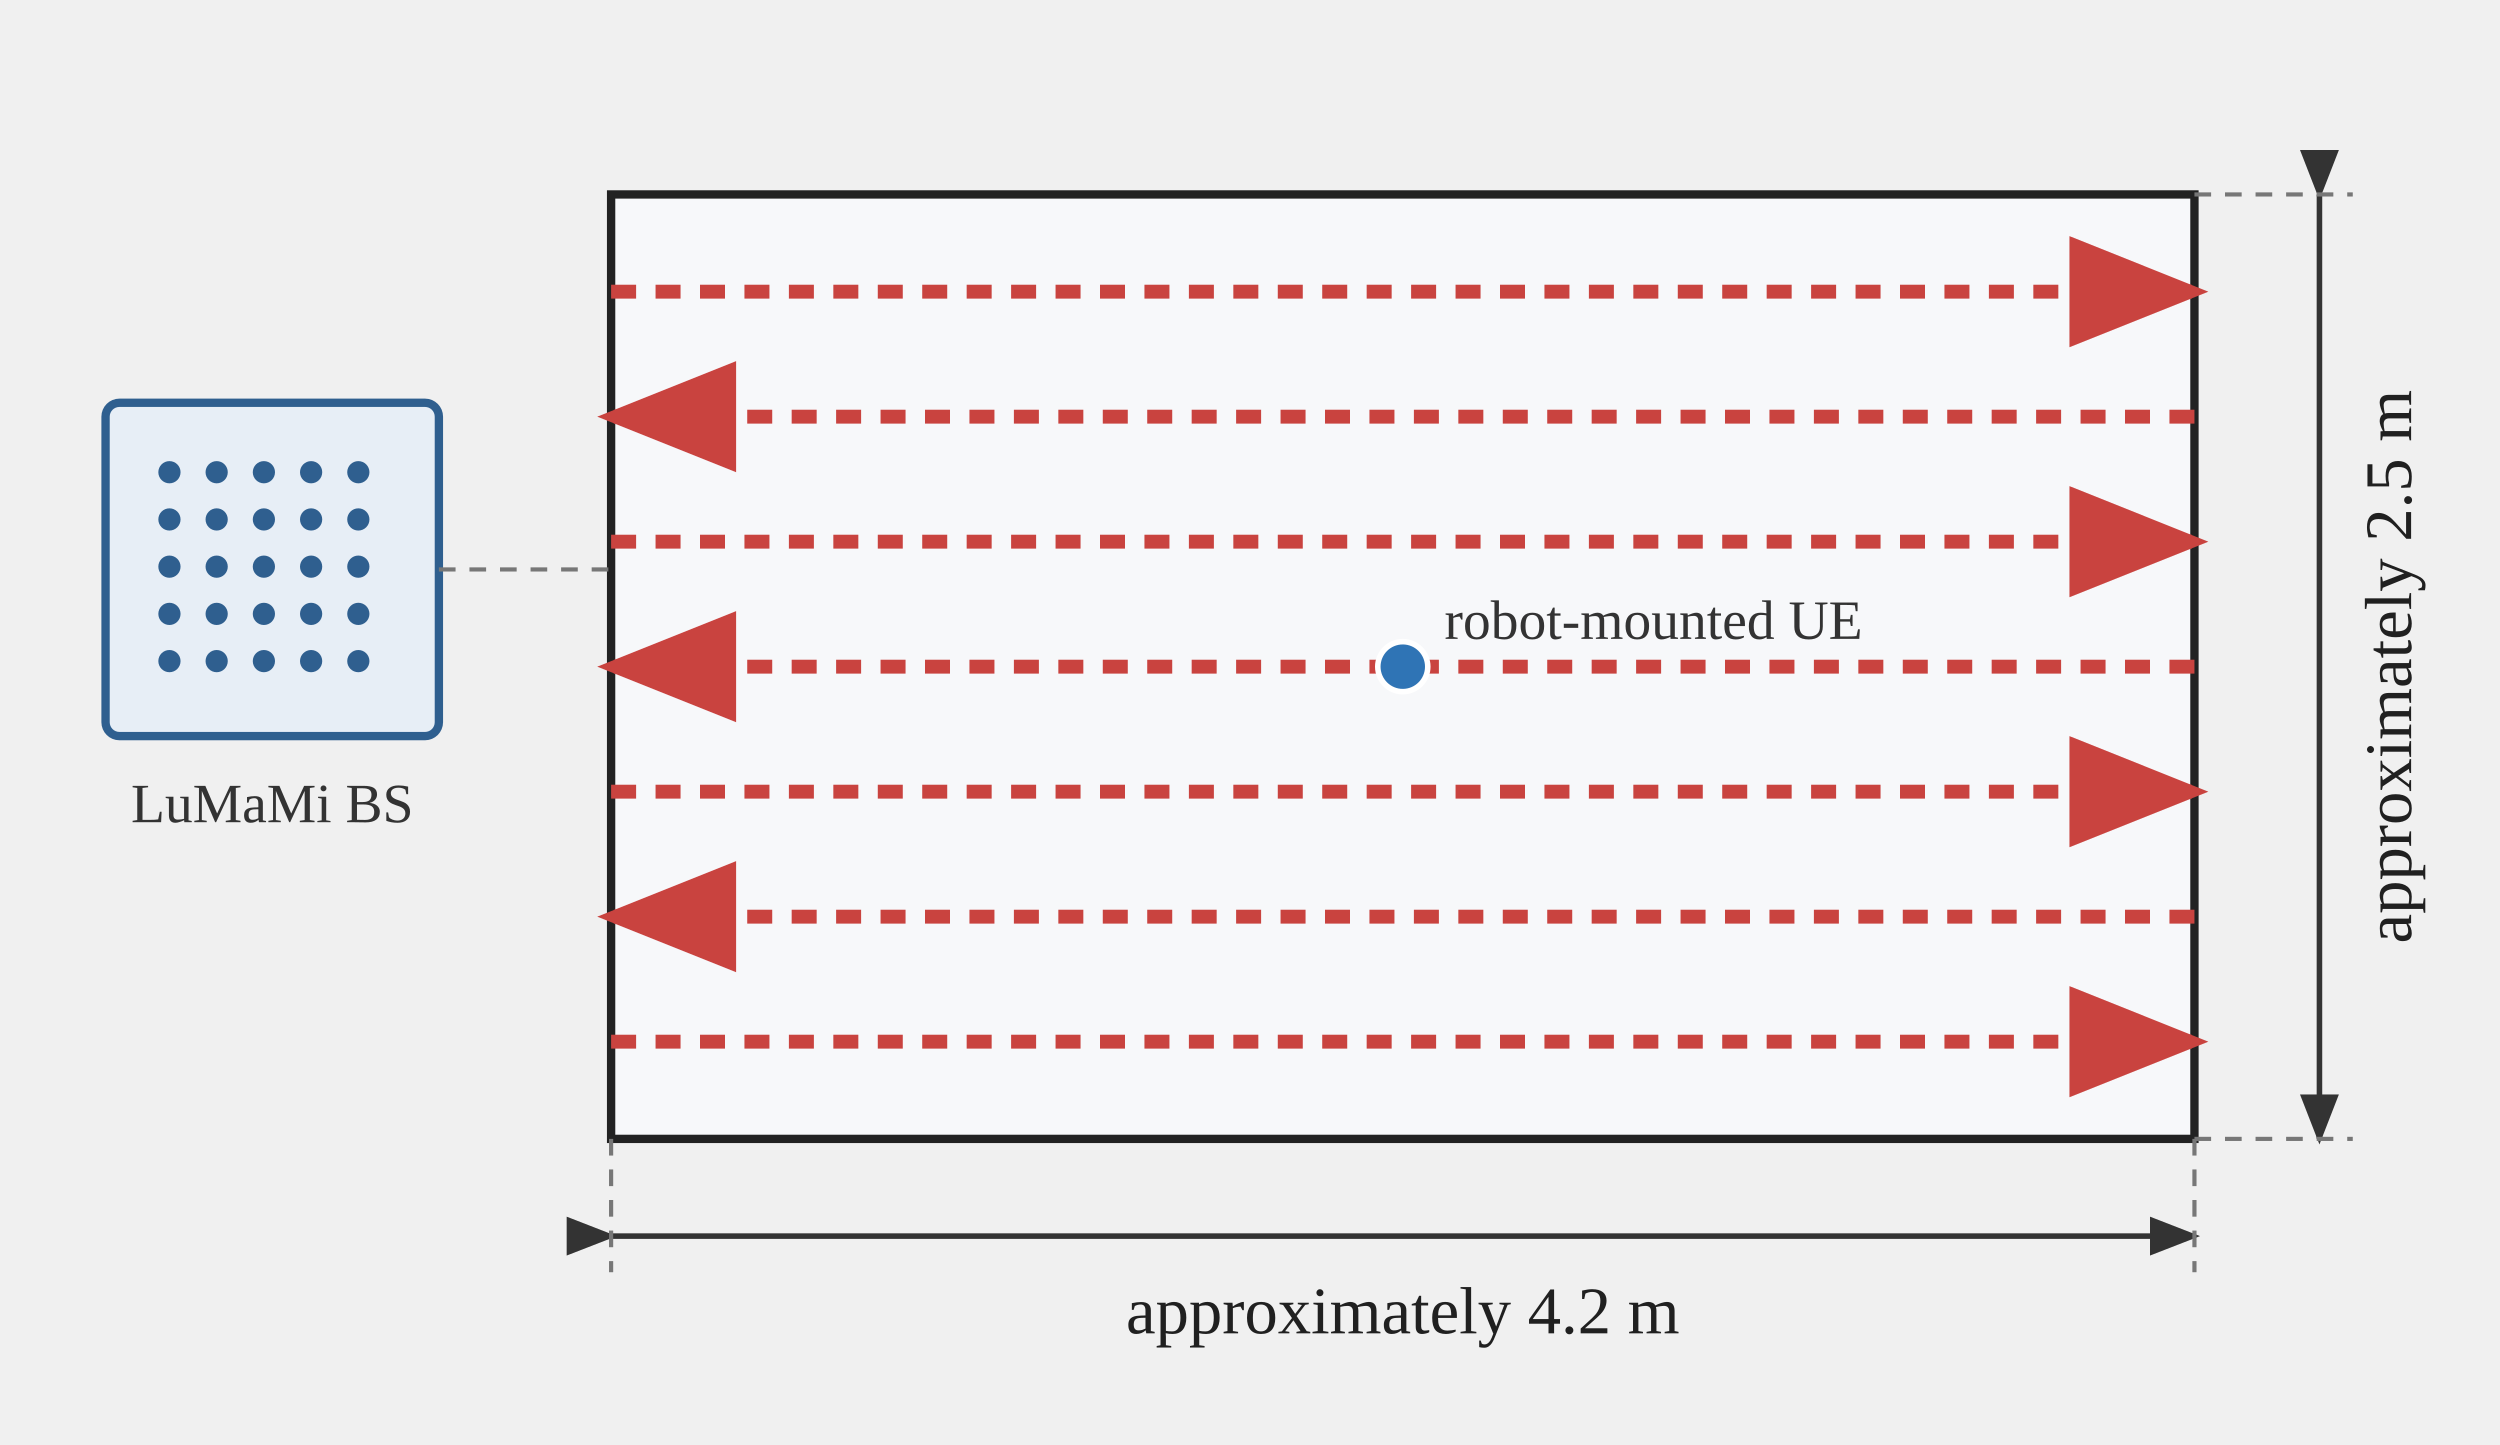
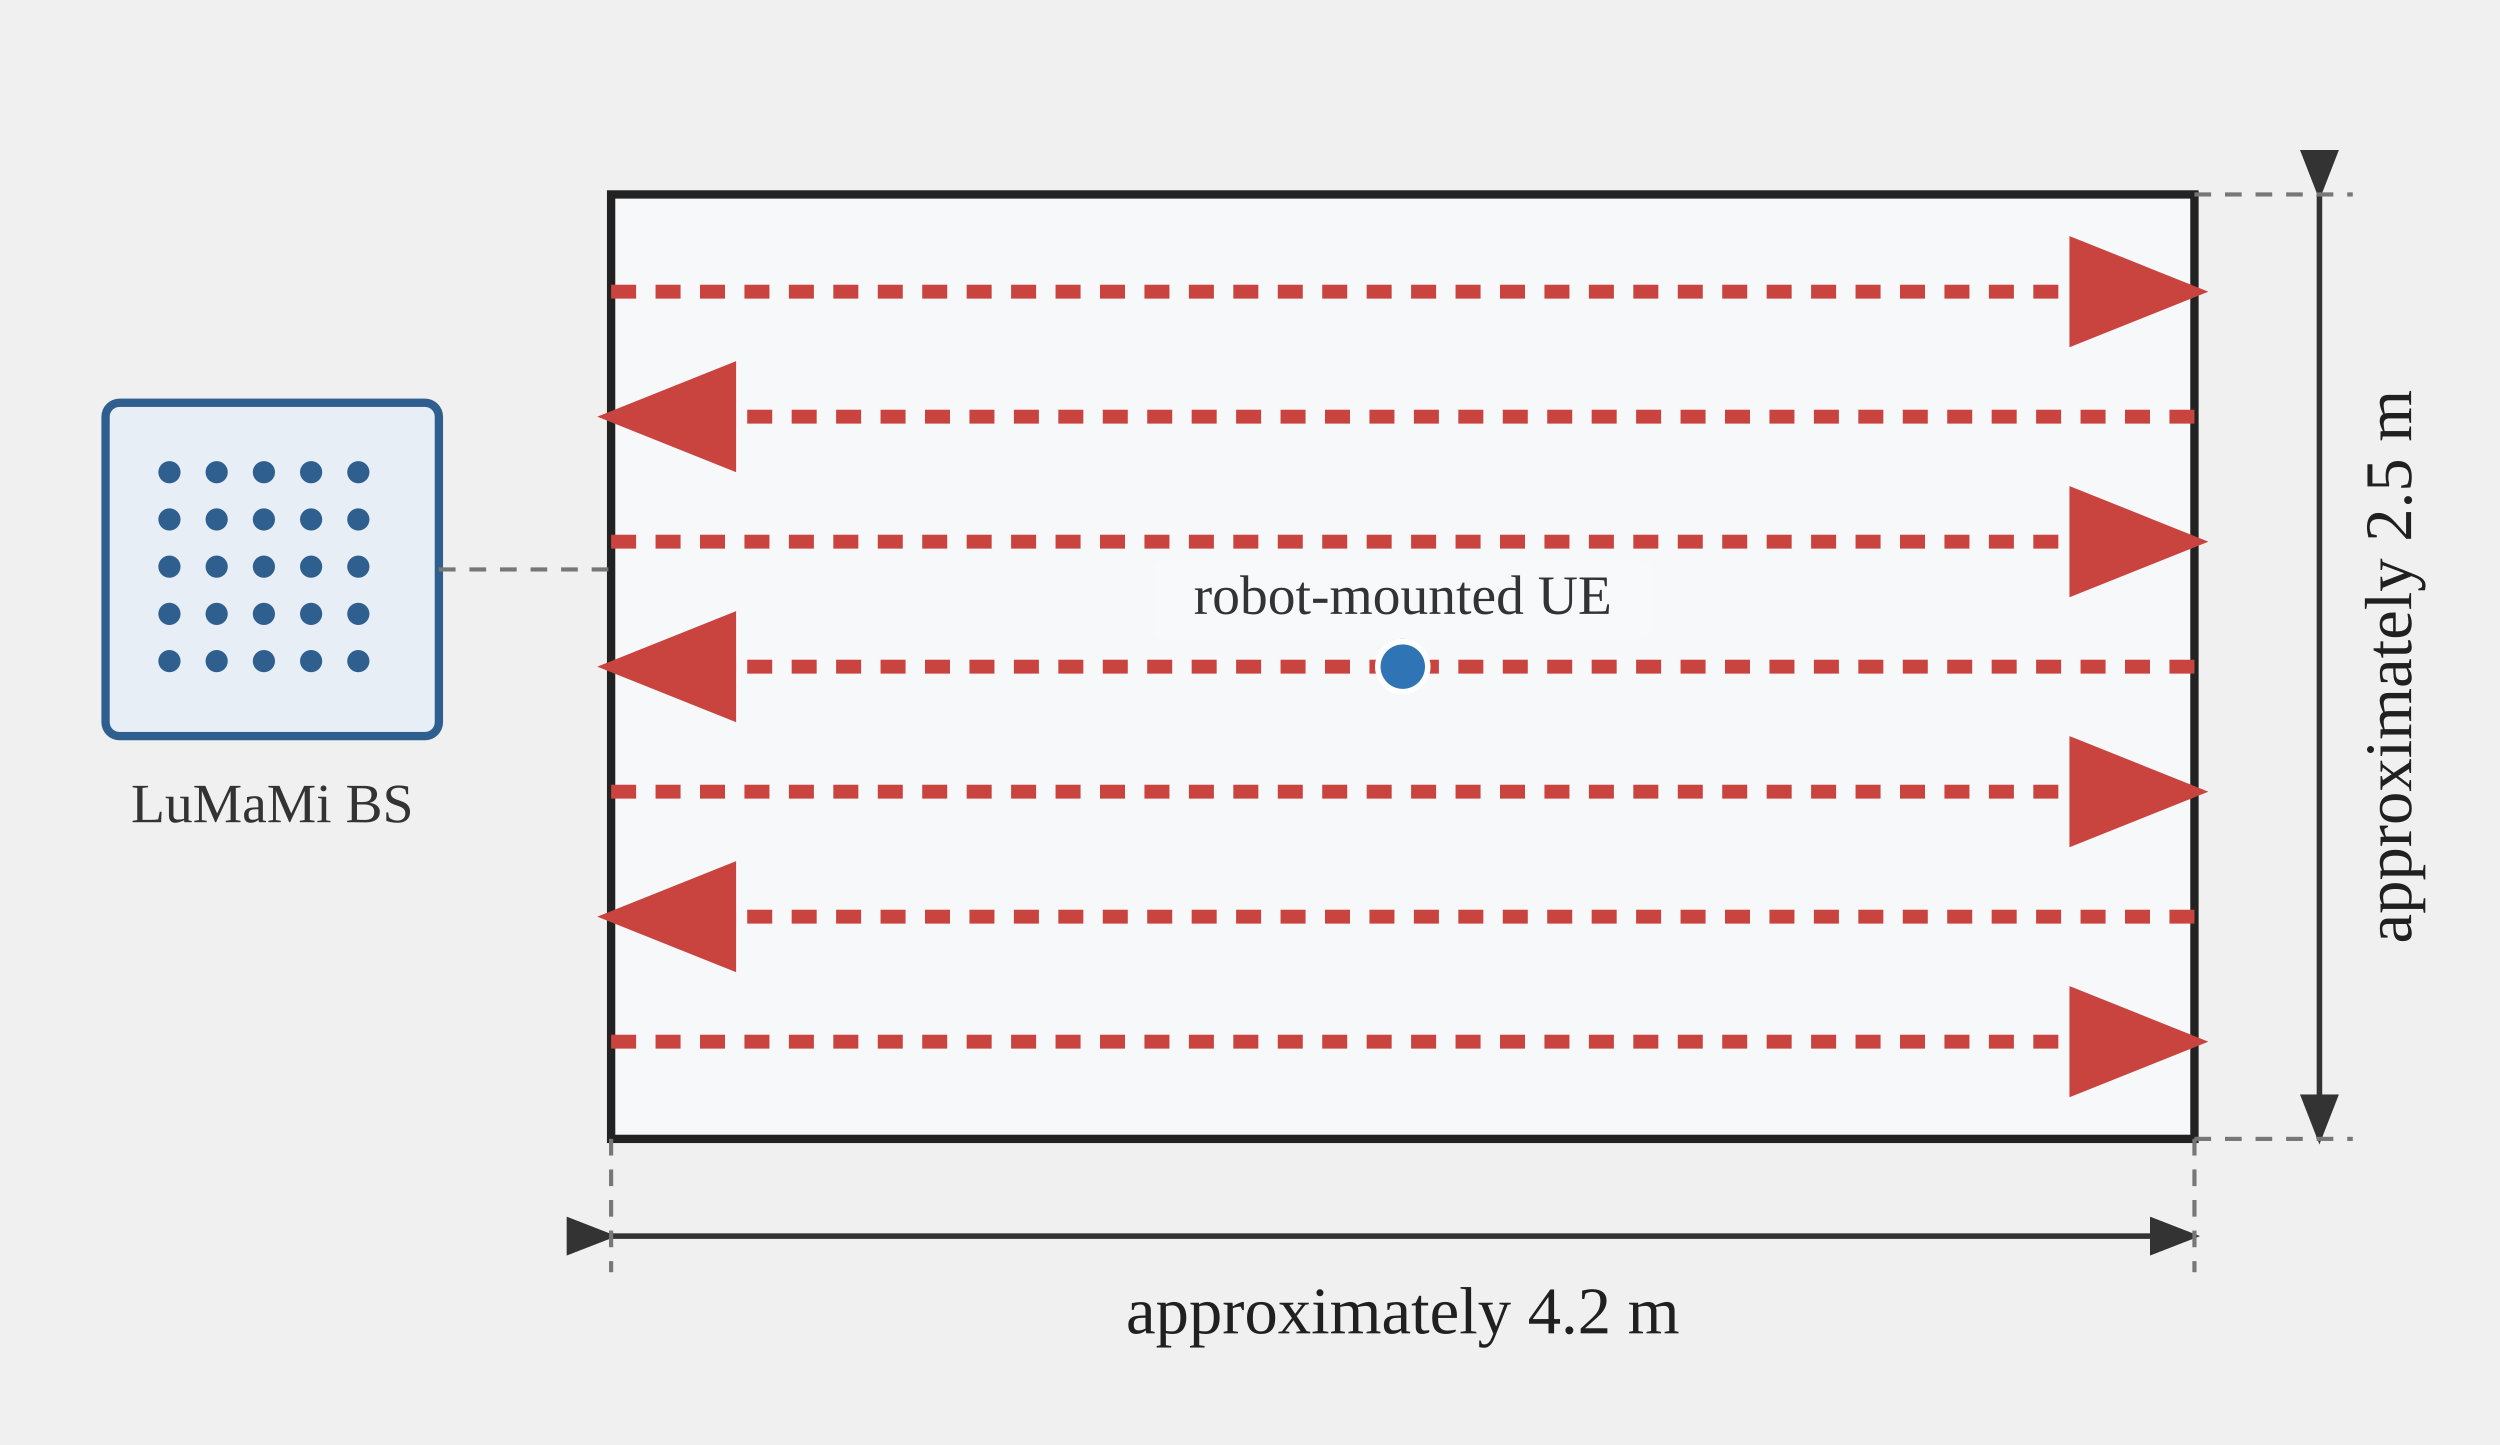
<svg xmlns="http://www.w3.org/2000/svg" width="900" height="520" viewBox="0 0 900 520">
  <defs>
    <marker id="arrow-red" markerWidth="10" markerHeight="8" refX="9" refY="4" orient="auto">
      <path d="M0,0 L10,4 L0,8 Z" fill="#c9433f" />
    </marker>
    <marker id="arrow-blue" markerWidth="9" markerHeight="7" refX="8" refY="3.5" orient="auto">
      <path d="M0,0 L9,3.5 L0,7 Z" fill="#2f5f8f" />
    </marker>
    <marker id="arrow-gray" markerWidth="9" markerHeight="7" refX="8" refY="3.5" orient="auto">
      <path d="M0,0 L9,3.5 L0,7 Z" fill="#333333" />
    </marker>
    <style>
      .label { font-family: "Times New Roman", serif; font-size: 24px; fill: #202020; }
      .small { font-family: "Times New Roman", serif; font-size: 20px; fill: #333333; }
      .dim { stroke: #333333; stroke-width: 2; fill: none; marker-start: url(#arrow-gray); marker-end: url(#arrow-gray); }
      .guide { stroke: #777777; stroke-width: 1.5; stroke-dasharray: 6 5; }
      .track { stroke: #c9433f; stroke-width: 5; stroke-dasharray: 9 7; fill: none; }
    </style>
  </defs>
  <rect x="220" y="70" width="570" height="340" fill="#f7f8fa" stroke="#222222" stroke-width="3" />
  <g aria-label="LuMaMi base station">
    <rect x="38" y="145" width="120" height="120" rx="5" fill="#e7eef6" stroke="#2f5f8f" stroke-width="3" />
    <g fill="#2f5f8f">
      <circle cx="61" cy="170" r="4" />
      <circle cx="78" cy="170" r="4" />
      <circle cx="95" cy="170" r="4" />
      <circle cx="112" cy="170" r="4" />
      <circle cx="129" cy="170" r="4" />
      <circle cx="61" cy="187" r="4" />
      <circle cx="78" cy="187" r="4" />
      <circle cx="95" cy="187" r="4" />
      <circle cx="112" cy="187" r="4" />
      <circle cx="129" cy="187" r="4" />
      <circle cx="61" cy="204" r="4" />
      <circle cx="78" cy="204" r="4" />
      <circle cx="95" cy="204" r="4" />
      <circle cx="112" cy="204" r="4" />
      <circle cx="129" cy="204" r="4" />
      <circle cx="61" cy="221" r="4" />
      <circle cx="78" cy="221" r="4" />
      <circle cx="95" cy="221" r="4" />
      <circle cx="112" cy="221" r="4" />
      <circle cx="129" cy="221" r="4" />
      <circle cx="61" cy="238" r="4" />
      <circle cx="78" cy="238" r="4" />
      <circle cx="95" cy="238" r="4" />
      <circle cx="112" cy="238" r="4" />
      <circle cx="129" cy="238" r="4" />
    </g>
    <text x="98" y="296" text-anchor="middle" class="small">LuMaMi BS</text>
  </g>
  <line x1="158" y1="205" x2="220" y2="205" class="guide" />
  <line x1="220" y1="105" x2="790" y2="105" class="track" marker-end="url(#arrow-red)" />
  <line x1="790" y1="150" x2="220" y2="150" class="track" marker-end="url(#arrow-red)" />
  <line x1="220" y1="195" x2="790" y2="195" class="track" marker-end="url(#arrow-red)" />
  <line x1="790" y1="240" x2="220" y2="240" class="track" marker-end="url(#arrow-red)" />
  <line x1="220" y1="285" x2="790" y2="285" class="track" marker-end="url(#arrow-red)" />
  <line x1="790" y1="330" x2="220" y2="330" class="track" marker-end="url(#arrow-red)" />
  <line x1="220" y1="375" x2="790" y2="375" class="track" marker-end="url(#arrow-red)" />
+   <rect x="415" y="202" width="180" height="28" rx="4" fill="#f7f8fa" fill-opacity="0.96" />
+   <text x="505" y="221" text-anchor="middle" class="small">robot-mounted UE</text>
+   <line x1="505" y1="230" x2="505" y2="238" stroke="#2f74b5" stroke-width="2" />
  <circle cx="505" cy="240" r="9" fill="#2f74b5" stroke="#ffffff" stroke-width="2" />
-   <text x="520" y="230" class="small">robot-mounted UE</text>
  <line x1="220" y1="445" x2="790" y2="445" class="dim" />
  <line x1="220" y1="410" x2="220" y2="458" class="guide" />
  <line x1="790" y1="410" x2="790" y2="458" class="guide" />
  <text x="505" y="480" text-anchor="middle" class="label">approximately 4.2 m</text>
  <line x1="835" y1="70" x2="835" y2="410" class="dim" />
  <line x1="790" y1="70" x2="847" y2="70" class="guide" />
  <line x1="790" y1="410" x2="847" y2="410" class="guide" />
  <text x="868" y="240" transform="rotate(-90 868 240)" text-anchor="middle" class="label">approximately 2.5 m</text>
</svg>
